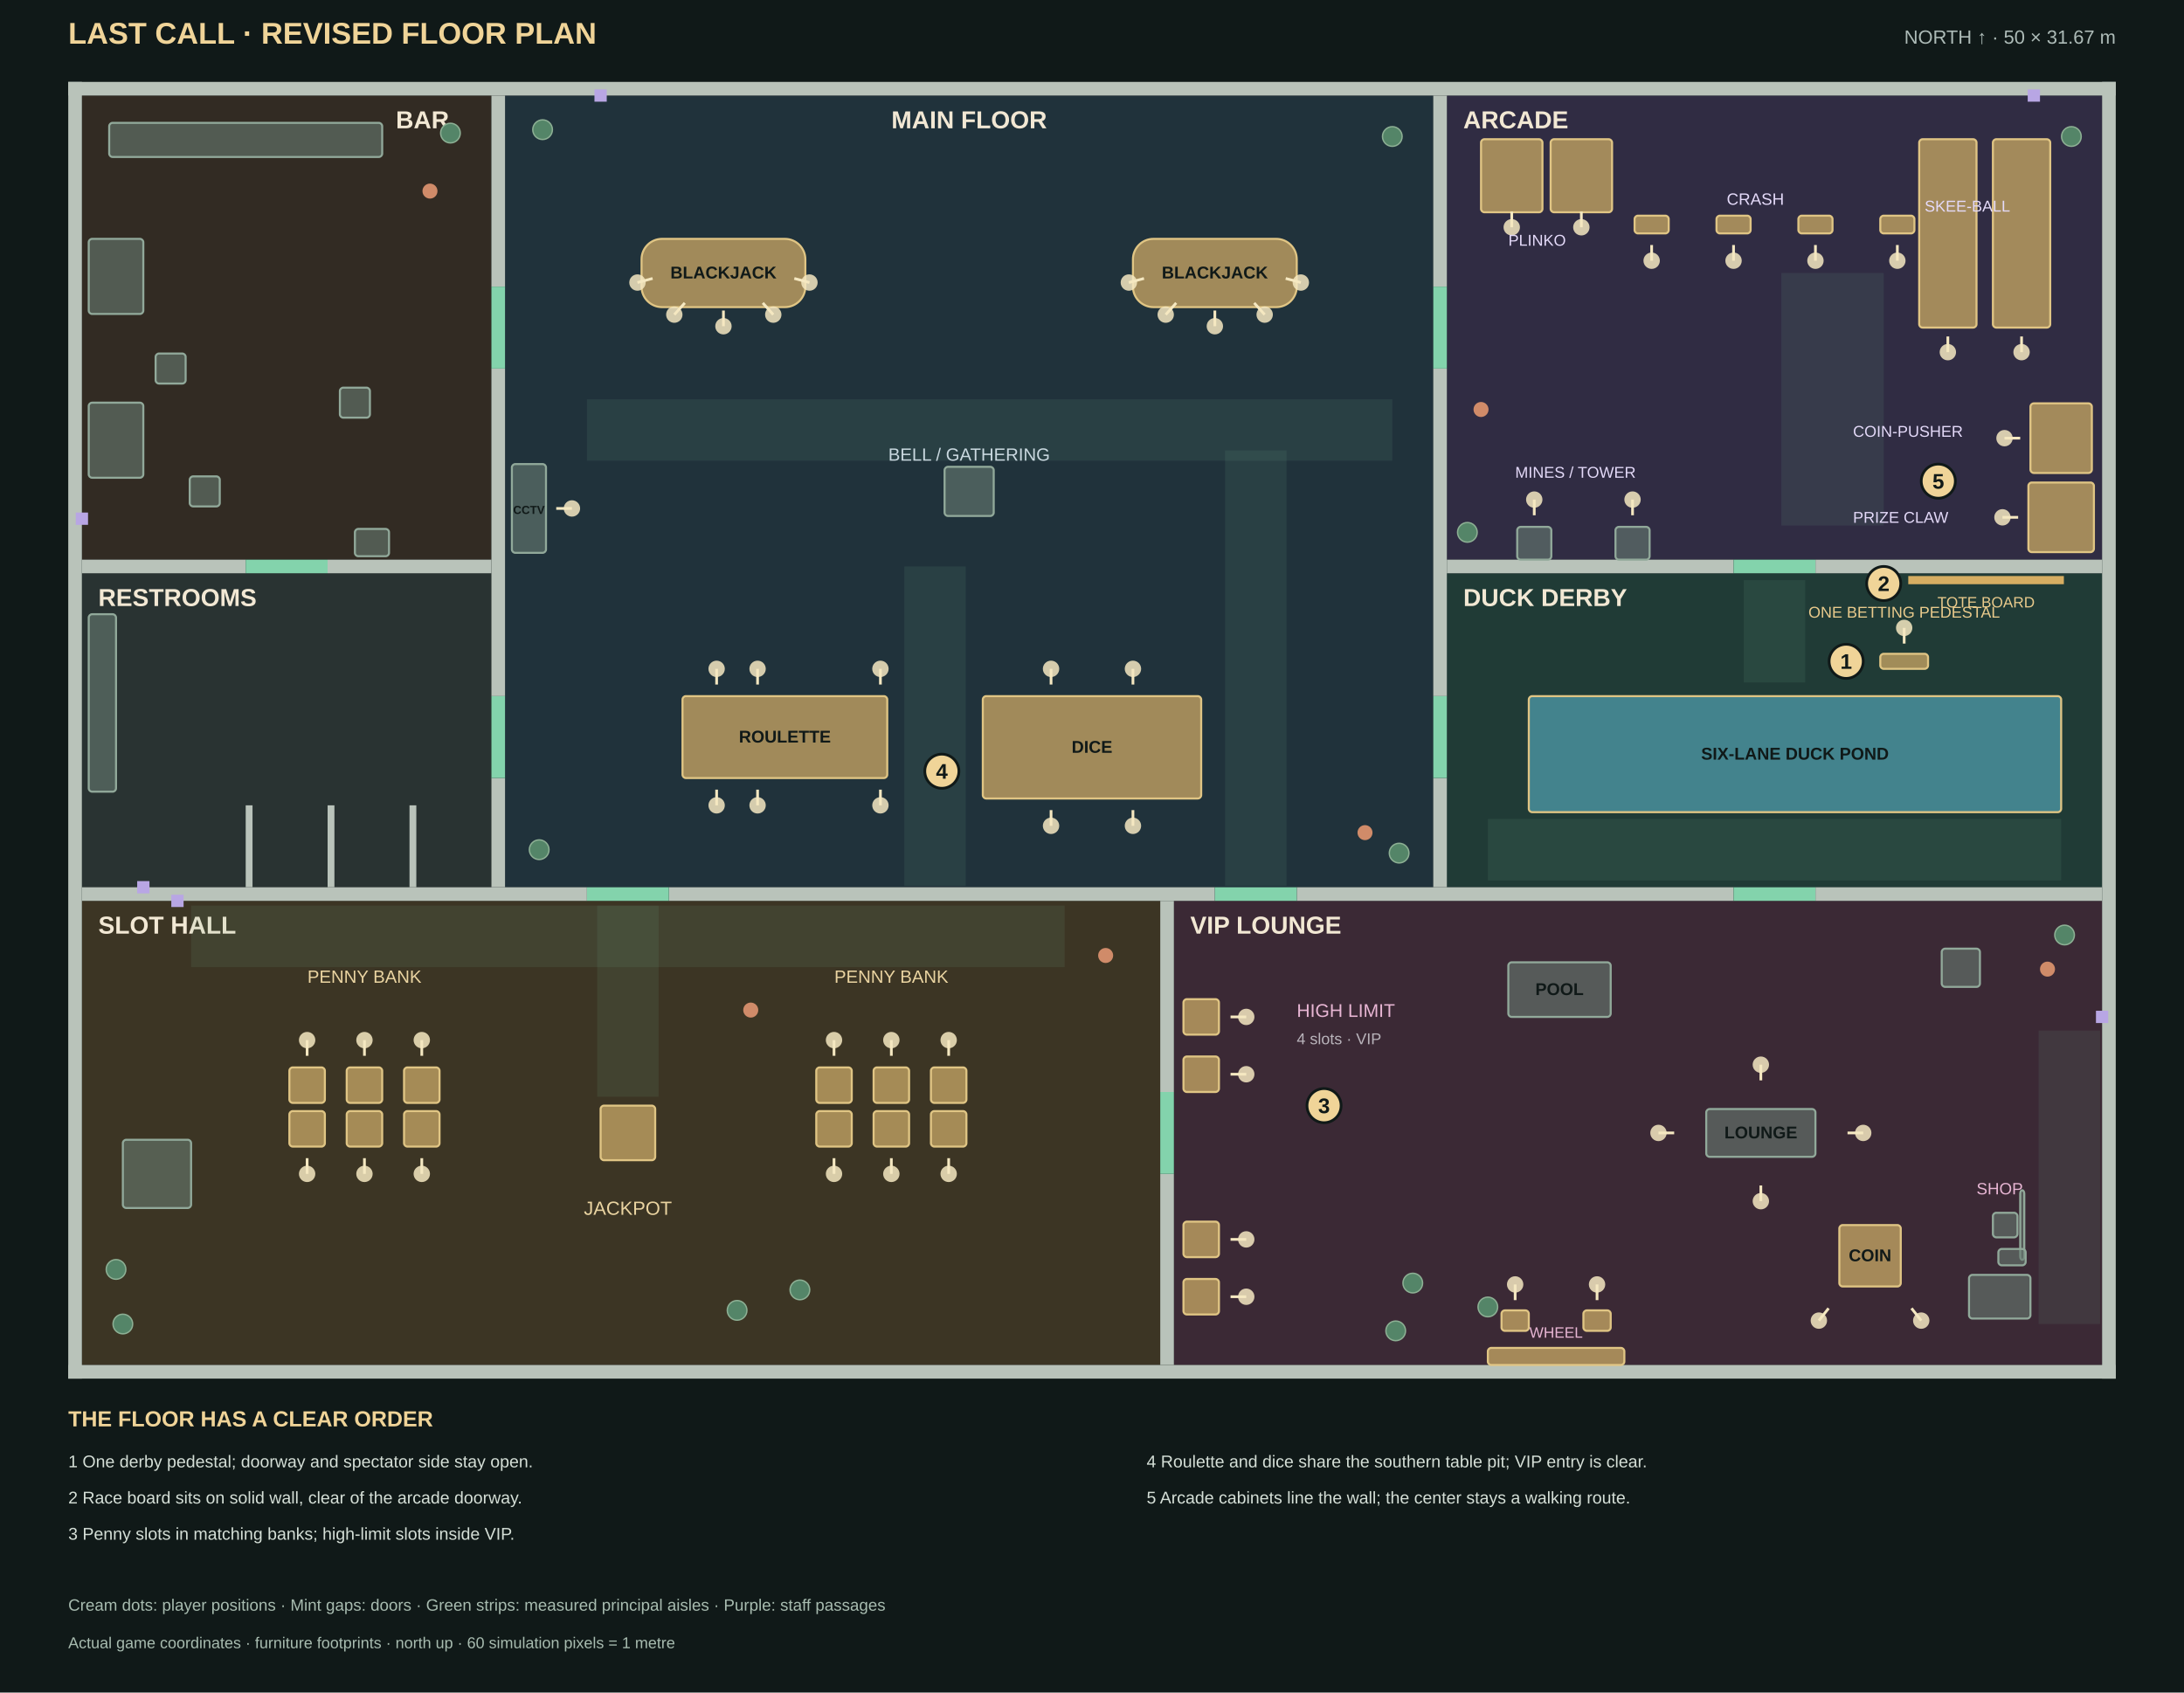
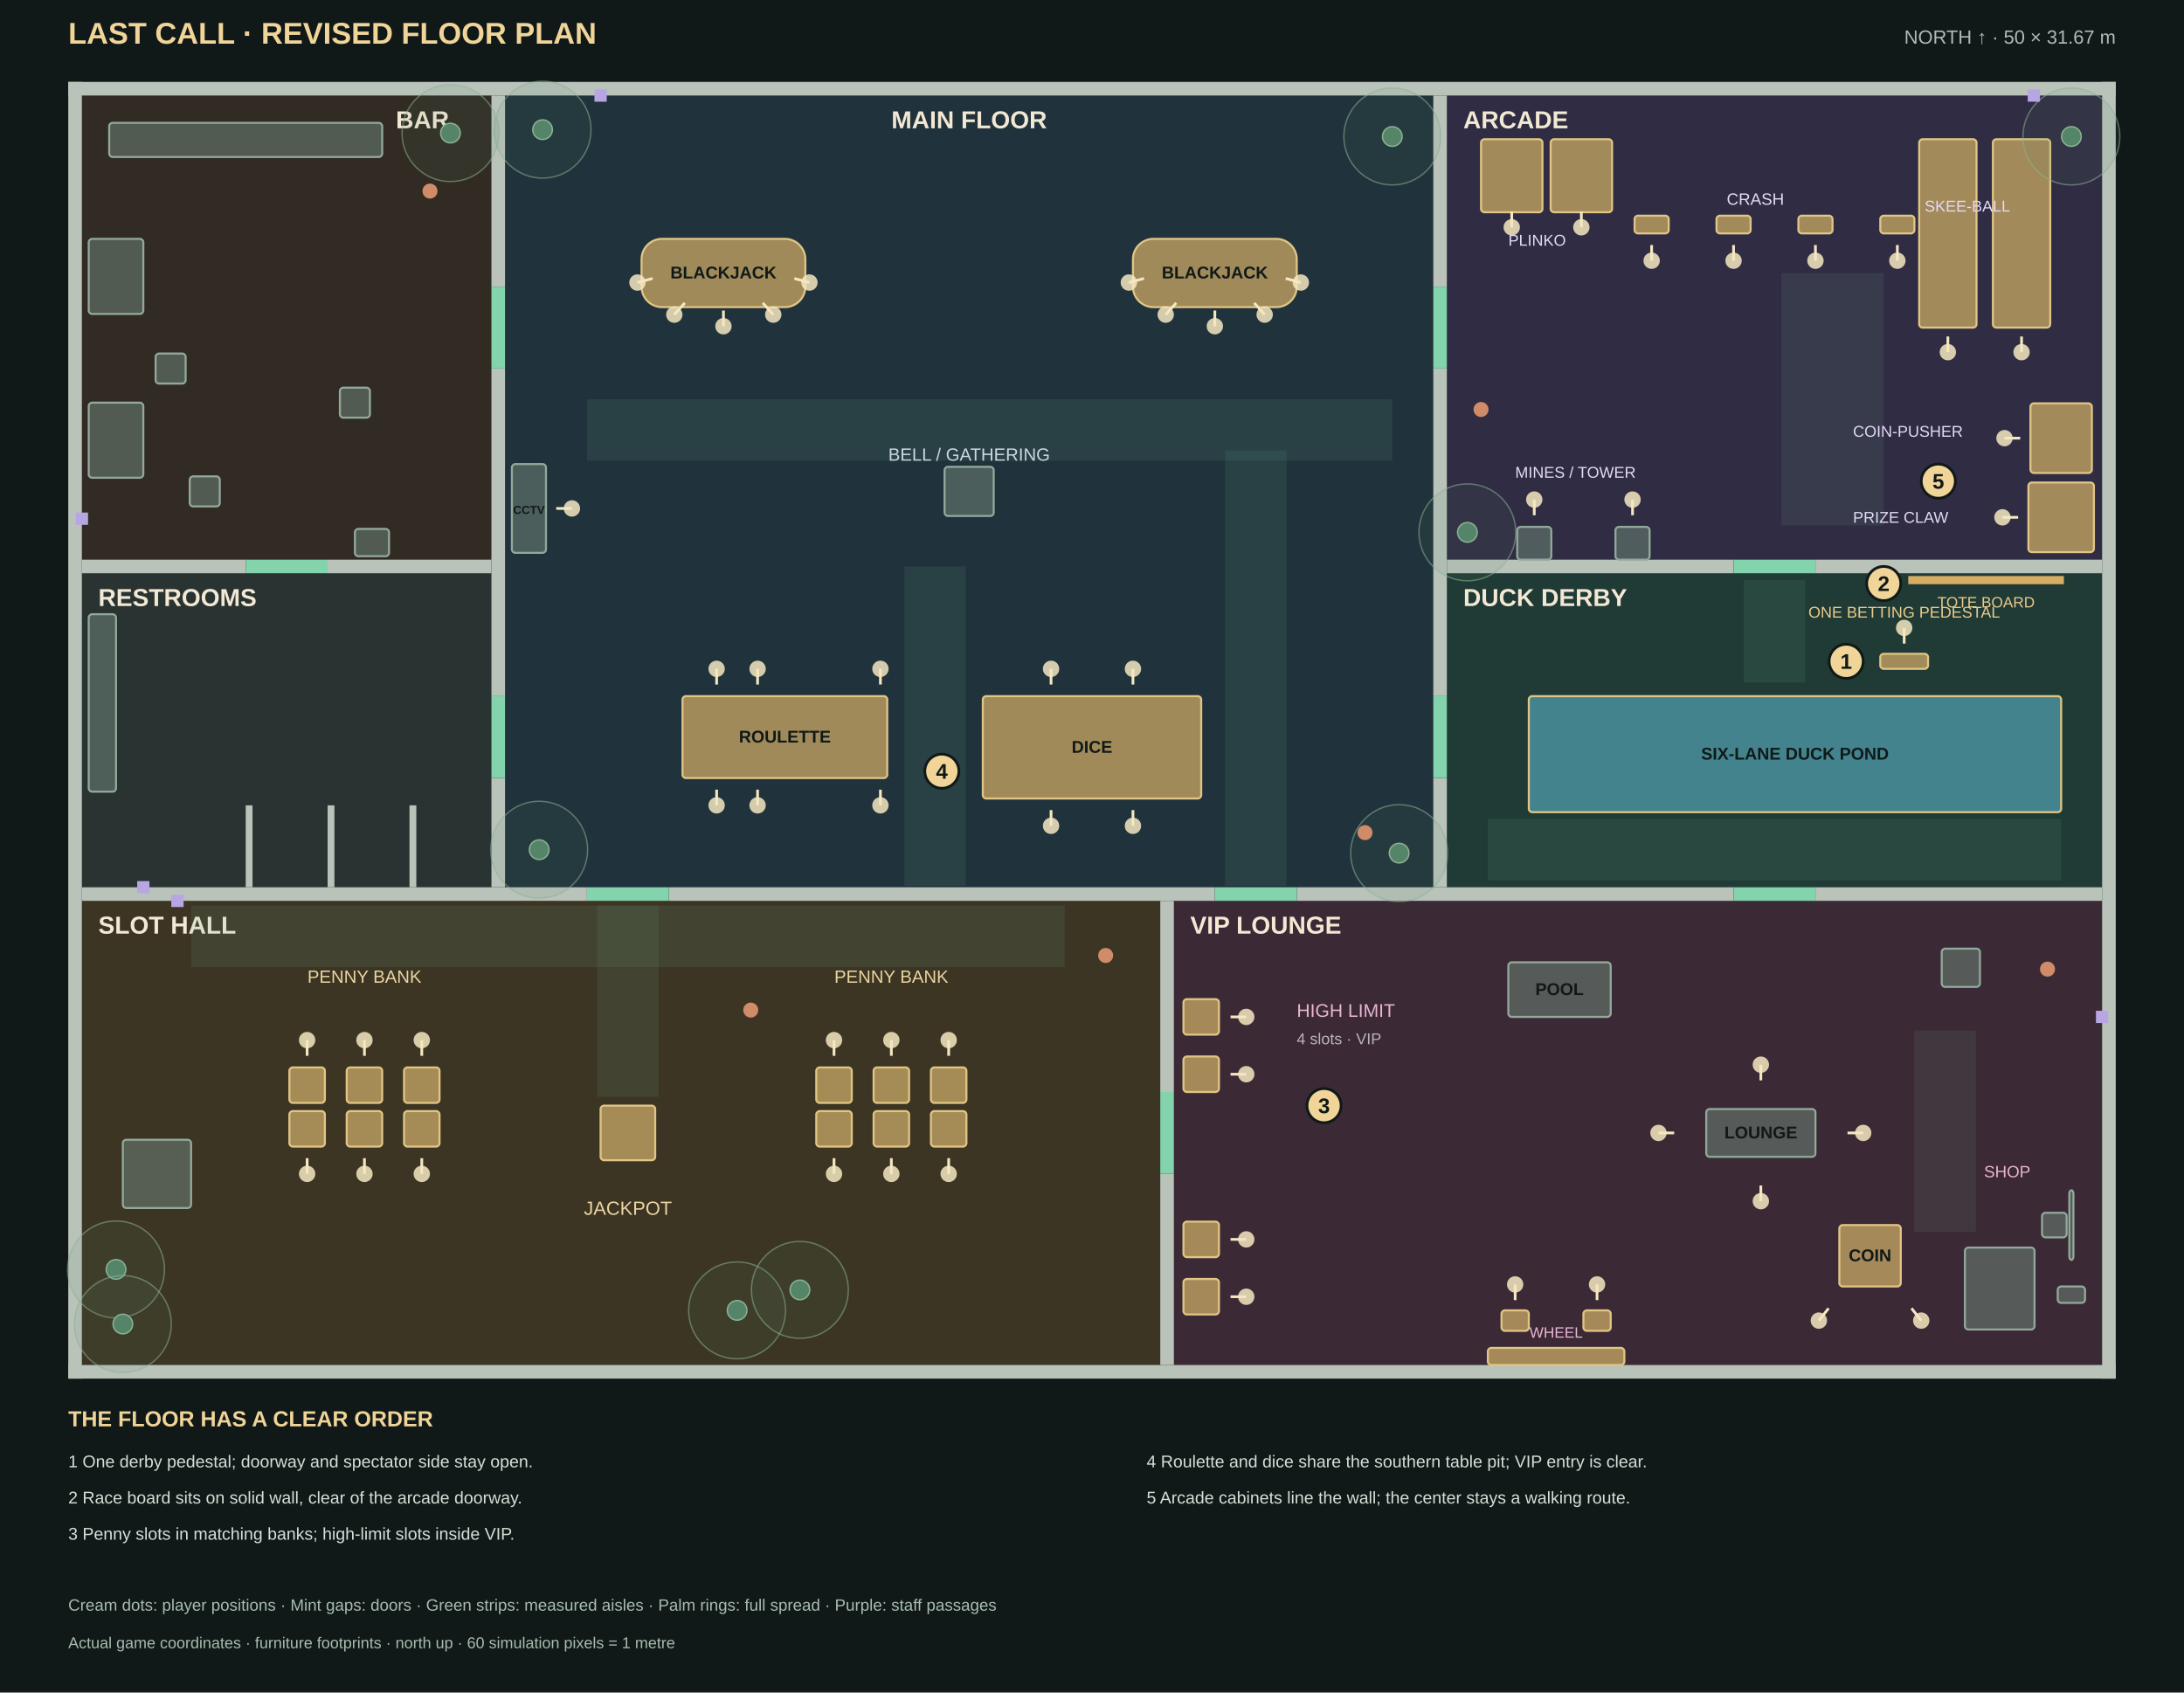
<svg xmlns="http://www.w3.org/2000/svg" viewBox="0 0 3200 2480" width="1800" height="1395" role="img" aria-labelledby="title desc" style="font-family:Arial,sans-serif">
  <rect x="0" y="0" width="3200" height="2480" fill="#101918" />
  <text x="100" y="64" font-size="44" fill="#f0d498" font-weight="700">LAST CALL · REVISED FLOOR PLAN</text>
  <text x="3100" y="64" font-size="28" fill="#adbbb7" text-anchor="end">NORTH ↑  ·  50 × 31.67 m</text>
  <g transform="translate(100 120)">
    <rect x="20" y="20" width="600" height="680" fill="#322b23" />
    <text x="480" y="68" font-size="36" fill="#f2e8d4" font-weight="700">BAR</text>
    <rect x="20" y="720" width="600" height="460" fill="#293332" />
    <text x="44" y="768" font-size="36" fill="#f2e8d4" font-weight="700">RESTROOMS</text>
    <rect x="640" y="20" width="1360" height="1160" fill="#20323b" />
    <text x="1320" y="68" font-size="36" fill="#f2e8d4" font-weight="700" text-anchor="middle">MAIN FLOOR</text>
    <rect x="2020" y="20" width="960" height="680" fill="#302c43" />
    <text x="2044" y="68" font-size="36" fill="#f2e8d4" font-weight="700">ARCADE</text>
    <rect x="2020" y="720" width="960" height="460" fill="#203b36" />
    <text x="2044" y="768" font-size="36" fill="#f2e8d4" font-weight="700">DUCK DERBY</text>
    <rect x="20" y="1200" width="1580" height="680" fill="#3c3524" />
    <text x="44" y="1248" font-size="36" fill="#f2e8d4" font-weight="700">SLOT HALL</text>
    <rect x="1620" y="1200" width="1360" height="680" fill="#3b2935" />
    <text x="1644" y="1248" font-size="36" fill="#f2e8d4" font-weight="700">VIP LOUNGE</text>
    <rect x="760" y="465" width="1180" height="90" fill="#70a68c" opacity=".12" />
    <rect x="1695" y="540" width="90" height="638" fill="#70a68c" opacity=".12" />
    <rect x="1225" y="710" width="90" height="468" fill="#70a68c" opacity=".12" />
    <rect x="180" y="1207" width="1280" height="90" fill="#70a68c" opacity=".12" />
    <rect x="775" y="1207" width="90" height="280" fill="#70a68c" opacity=".12" />
    <rect x="2510" y="280" width="150" height="370" fill="#70a68c" opacity=".12" />
    <rect x="2455" y="730" width="90" height="150" fill="#70a68c" opacity=".12" />
    <rect x="2080" y="1080" width="840" height="90" fill="#70a68c" opacity=".12" />
-     <rect x="2887" y="1390" width="90" height="430" fill="#70a68c" opacity=".12" />
+     <rect x="2705" y="1390" width="90" height="295" fill="#70a68c" opacity=".12" />
    <rect x="0" y="0" width="3000" height="20" fill="#b9c3ba" />
    <rect x="0" y="1880" width="3000" height="20" fill="#b9c3ba" />
    <rect x="0" y="0" width="20" height="1900" fill="#b9c3ba" />
    <rect x="2980" y="0" width="20" height="1900" fill="#b9c3ba" />
    <rect x="620" y="20" width="20" height="280" fill="#b9c3ba" />
    <rect x="620" y="420" width="20" height="480" fill="#b9c3ba" />
    <rect x="620" y="1020" width="20" height="160" fill="#b9c3ba" />
    <rect x="2000" y="20" width="20" height="280" fill="#b9c3ba" />
    <rect x="2000" y="420" width="20" height="480" fill="#b9c3ba" />
    <rect x="2000" y="1020" width="20" height="160" fill="#b9c3ba" />
    <rect x="20" y="700" width="240" height="20" fill="#b9c3ba" />
    <rect x="380" y="700" width="240" height="20" fill="#b9c3ba" />
    <rect x="2020" y="700" width="420" height="20" fill="#b9c3ba" />
    <rect x="2560" y="700" width="420" height="20" fill="#b9c3ba" />
    <rect x="20" y="1180" width="740" height="20" fill="#b9c3ba" />
    <rect x="880" y="1180" width="800" height="20" fill="#b9c3ba" />
    <rect x="1800" y="1180" width="640" height="20" fill="#b9c3ba" />
    <rect x="2560" y="1180" width="420" height="20" fill="#b9c3ba" />
    <rect x="1600" y="1200" width="20" height="280" fill="#b9c3ba" />
    <rect x="1600" y="1600" width="20" height="280" fill="#b9c3ba" />
    <rect x="260" y="1060" width="10" height="120" fill="#b9c3ba" />
    <rect x="380" y="1060" width="10" height="120" fill="#b9c3ba" />
    <rect x="500" y="1060" width="10" height="120" fill="#b9c3ba" />
    <rect x="620" y="300" width="20" height="120" fill="#83d3ac" />
    <rect x="620" y="900" width="20" height="120" fill="#83d3ac" />
    <rect x="2000" y="300" width="20" height="120" fill="#83d3ac" />
    <rect x="2000" y="900" width="20" height="120" fill="#83d3ac" />
    <rect x="260" y="700" width="120" height="20" fill="#83d3ac" />
    <rect x="2440" y="700" width="120" height="20" fill="#83d3ac" />
    <rect x="760" y="1180" width="120" height="20" fill="#83d3ac" />
    <rect x="1680" y="1180" width="120" height="20" fill="#83d3ac" />
    <rect x="2440" y="1180" width="120" height="20" fill="#83d3ac" />
    <rect x="1600" y="1480" width="20" height="120" fill="#83d3ac" />
    <g class="map-object" data-name="Pit bell" data-detail="1.20 × 1.20 m · x 21.40, y 9.40 m" tabindex="0" role="button" aria-label="Pit bell">
      <rect x="1284" y="564" width="72" height="72" fill="#687b71" rx="5" fill-opacity="0.6" stroke="#91a99a" stroke-width="3" />
    </g>
    <g class="map-object" data-name="Bar counter" data-detail="6.67 × 0.83 m · x 1.00, y 1.00 m" tabindex="0" role="button" aria-label="Bar counter">
      <rect x="60" y="60" width="400" height="50" fill="#687b71" rx="5" fill-opacity="0.6" stroke="#91a99a" stroke-width="3" />
    </g>
    <g class="map-object" data-name="Standing table" data-detail="0.73 × 0.73 m · x 2.13, y 6.63 m" tabindex="0" role="button" aria-label="Standing table">
      <rect x="128" y="398" width="44" height="44" fill="#687b71" rx="5" fill-opacity="0.6" stroke="#91a99a" stroke-width="3" />
    </g>
    <g class="map-object" data-name="Standing table" data-detail="0.73 × 0.73 m · x 6.63, y 7.47 m" tabindex="0" role="button" aria-label="Standing table">
      <rect x="398" y="448" width="44" height="44" fill="#687b71" rx="5" fill-opacity="0.6" stroke="#91a99a" stroke-width="3" />
    </g>
    <g class="map-object" data-name="Standing table" data-detail="0.73 × 0.73 m · x 2.97, y 9.63 m" tabindex="0" role="button" aria-label="Standing table">
      <rect x="178" y="578" width="44" height="44" fill="#687b71" rx="5" fill-opacity="0.6" stroke="#91a99a" stroke-width="3" />
    </g>
    <g class="map-object" data-name="Sinks" data-detail="0.67 × 4.33 m · x 0.50, y 13.00 m" tabindex="0" role="button" aria-label="Sinks">
      <rect x="30" y="780" width="40" height="260" fill="#687b71" rx="5" fill-opacity="0.6" stroke="#91a99a" stroke-width="3" />
    </g>
    <g class="map-object" data-name="Blackjack" data-detail="4.00 × 1.67 m · x 14.00, y 3.83 m" tabindex="0" role="button" aria-label="Blackjack">
      <rect x="840" y="230" width="240" height="100" fill="#b79a60" rx="30" fill-opacity="0.85" stroke="#e0c584" stroke-width="3" />
    </g>
    <text x="960" y="288" font-size="25" fill="#101918" text-anchor="middle" font-weight="700">BLACKJACK</text>
    <g class="map-object" data-name="Blackjack" data-detail="4.00 × 1.67 m · x 26.00, y 3.83 m" tabindex="0" role="button" aria-label="Blackjack">
      <rect x="1560" y="230" width="240" height="100" fill="#b79a60" rx="30" fill-opacity="0.85" stroke="#e0c584" stroke-width="3" />
    </g>
    <text x="1680" y="288" font-size="25" fill="#101918" text-anchor="middle" font-weight="700">BLACKJACK</text>
    <g class="map-object" data-name="Roulette" data-detail="5.00 × 2.00 m · x 15.00, y 15.00 m" tabindex="0" role="button" aria-label="Roulette">
      <rect x="900" y="900" width="300" height="120" fill="#b79a60" rx="5" fill-opacity="0.85" stroke="#e0c584" stroke-width="3" />
    </g>
    <text x="1050" y="968" font-size="25" fill="#101918" text-anchor="middle" font-weight="700">ROULETTE</text>
    <g class="map-object" data-name="Crash desk" data-detail="0.83 × 0.43 m · x 38.25, y 3.27 m" tabindex="0" role="button" aria-label="Crash desk">
      <rect x="2295" y="196" width="50" height="26" fill="#b79a60" rx="5" fill-opacity="0.85" stroke="#e0c584" stroke-width="3" />
    </g>
    <g class="map-object" data-name="Crash desk" data-detail="0.83 × 0.43 m · x 40.25, y 3.27 m" tabindex="0" role="button" aria-label="Crash desk">
      <rect x="2415" y="196" width="50" height="26" fill="#b79a60" rx="5" fill-opacity="0.85" stroke="#e0c584" stroke-width="3" />
    </g>
    <g class="map-object" data-name="Crash desk" data-detail="0.83 × 0.43 m · x 42.25, y 3.27 m" tabindex="0" role="button" aria-label="Crash desk">
      <rect x="2535" y="196" width="50" height="26" fill="#b79a60" rx="5" fill-opacity="0.85" stroke="#e0c584" stroke-width="3" />
    </g>
    <g class="map-object" data-name="Crash desk" data-detail="0.83 × 0.43 m · x 44.25, y 3.27 m" tabindex="0" role="button" aria-label="Crash desk">
      <rect x="2655" y="196" width="50" height="26" fill="#b79a60" rx="5" fill-opacity="0.85" stroke="#e0c584" stroke-width="3" />
    </g>
    <g class="map-object" data-name="Plinko" data-detail="1.50 × 1.78 m · x 34.50, y 1.40 m" tabindex="0" role="button" aria-label="Plinko">
      <rect x="2070" y="84" width="90" height="107" fill="#b79a60" rx="5" fill-opacity="0.85" stroke="#e0c584" stroke-width="3" />
    </g>
    <g class="map-object" data-name="Plinko" data-detail="1.50 × 1.78 m · x 36.20, y 1.40 m" tabindex="0" role="button" aria-label="Plinko">
      <rect x="2172" y="84" width="90" height="107" fill="#b79a60" rx="5" fill-opacity="0.85" stroke="#e0c584" stroke-width="3" />
    </g>
    <g class="map-object" data-name="Skee-ball" data-detail="1.40 × 4.60 m · x 45.20, y 1.40 m" tabindex="0" role="button" aria-label="Skee-ball">
      <rect x="2712" y="84" width="84" height="276" fill="#b79a60" rx="5" fill-opacity="0.85" stroke="#e0c584" stroke-width="3" />
    </g>
    <g class="map-object" data-name="Skee-ball" data-detail="1.40 × 4.60 m · x 47.00, y 1.40 m" tabindex="0" role="button" aria-label="Skee-ball">
      <rect x="2820" y="84" width="84" height="276" fill="#b79a60" rx="5" fill-opacity="0.85" stroke="#e0c584" stroke-width="3" />
    </g>
    <g class="map-object" data-name="Mines" data-detail="0.83 × 0.80 m · x 35.38, y 10.87 m" tabindex="0" role="button" aria-label="Mines">
      <rect x="2123" y="652" width="50" height="48" fill="#687b71" rx="5" fill-opacity="0.6" stroke="#91a99a" stroke-width="3" />
    </g>
    <g class="map-object" data-name="Tower" data-detail="0.83 × 0.80 m · x 37.78, y 10.87 m" tabindex="0" role="button" aria-label="Tower">
      <rect x="2267" y="652" width="50" height="48" fill="#687b71" rx="5" fill-opacity="0.6" stroke="#91a99a" stroke-width="3" />
    </g>
    <g class="map-object" data-name="Coin-pusher" data-detail="1.50 × 1.70 m · x 47.92, y 7.85 m" tabindex="0" role="button" aria-label="Coin-pusher">
      <rect x="2875" y="471" width="90" height="102" fill="#b79a60" rx="5" fill-opacity="0.85" stroke="#e0c584" stroke-width="3" />
    </g>
    <g class="map-object" data-name="Prize claw" data-detail="1.60 × 1.70 m · x 47.87, y 9.78 m" tabindex="0" role="button" aria-label="Prize claw">
      <rect x="2872" y="587" width="96" height="102" fill="#b79a60" rx="5" fill-opacity="0.85" stroke="#e0c584" stroke-width="3" />
    </g>
    <g class="map-object" data-name="Duck pond" data-detail="13.00 × 2.83 m · x 35.67, y 15.00 m" tabindex="0" role="button" aria-label="Duck pond">
      <rect x="2140" y="900" width="780" height="170" fill="#498f9c" rx="5" fill-opacity="0.85" stroke="#e0c584" stroke-width="3" />
    </g>
    <text x="2530" y="993" font-size="25" fill="#101918" text-anchor="middle" font-weight="700">SIX-LANE DUCK POND</text>
    <g class="map-object" data-name="Derby betting pedestal" data-detail="1.17 × 0.37 m · x 44.25, y 13.97 m" tabindex="0" role="button" aria-label="Derby betting pedestal">
      <rect x="2655" y="838" width="70" height="22" fill="#b79a60" rx="5" fill-opacity="0.85" stroke="#e0c584" stroke-width="3" />
    </g>
    <g class="map-object" data-name="Slot machine" data-detail="0.87 × 0.87 m · x 5.40, y 24.07 m" tabindex="0" role="button" aria-label="Slot machine">
      <rect x="324" y="1444" width="52" height="52" fill="#b79a60" rx="5" fill-opacity="0.85" stroke="#e0c584" stroke-width="3" />
    </g>
    <g class="map-object" data-name="Slot machine" data-detail="0.87 × 0.87 m · x 5.40, y 25.13 m" tabindex="0" role="button" aria-label="Slot machine">
      <rect x="324" y="1508" width="52" height="52" fill="#b79a60" rx="5" fill-opacity="0.85" stroke="#e0c584" stroke-width="3" />
    </g>
    <g class="map-object" data-name="Slot machine" data-detail="0.87 × 0.87 m · x 6.80, y 24.07 m" tabindex="0" role="button" aria-label="Slot machine">
      <rect x="408" y="1444" width="52" height="52" fill="#b79a60" rx="5" fill-opacity="0.85" stroke="#e0c584" stroke-width="3" />
    </g>
    <g class="map-object" data-name="Slot machine" data-detail="0.87 × 0.87 m · x 6.80, y 25.13 m" tabindex="0" role="button" aria-label="Slot machine">
      <rect x="408" y="1508" width="52" height="52" fill="#b79a60" rx="5" fill-opacity="0.85" stroke="#e0c584" stroke-width="3" />
    </g>
    <g class="map-object" data-name="Slot machine" data-detail="0.87 × 0.87 m · x 8.20, y 24.07 m" tabindex="0" role="button" aria-label="Slot machine">
      <rect x="492" y="1444" width="52" height="52" fill="#b79a60" rx="5" fill-opacity="0.85" stroke="#e0c584" stroke-width="3" />
    </g>
    <g class="map-object" data-name="Slot machine" data-detail="0.87 × 0.87 m · x 8.20, y 25.13 m" tabindex="0" role="button" aria-label="Slot machine">
      <rect x="492" y="1508" width="52" height="52" fill="#b79a60" rx="5" fill-opacity="0.85" stroke="#e0c584" stroke-width="3" />
    </g>
    <g class="map-object" data-name="Slot machine" data-detail="0.87 × 0.87 m · x 18.27, y 24.07 m" tabindex="0" role="button" aria-label="Slot machine">
      <rect x="1096" y="1444" width="52" height="52" fill="#b79a60" rx="5" fill-opacity="0.85" stroke="#e0c584" stroke-width="3" />
    </g>
    <g class="map-object" data-name="Slot machine" data-detail="0.87 × 0.87 m · x 18.27, y 25.13 m" tabindex="0" role="button" aria-label="Slot machine">
      <rect x="1096" y="1508" width="52" height="52" fill="#b79a60" rx="5" fill-opacity="0.85" stroke="#e0c584" stroke-width="3" />
    </g>
    <g class="map-object" data-name="Slot machine" data-detail="0.87 × 0.87 m · x 19.67, y 24.07 m" tabindex="0" role="button" aria-label="Slot machine">
      <rect x="1180" y="1444" width="52" height="52" fill="#b79a60" rx="5" fill-opacity="0.85" stroke="#e0c584" stroke-width="3" />
    </g>
    <g class="map-object" data-name="Slot machine" data-detail="0.87 × 0.87 m · x 19.67, y 25.13 m" tabindex="0" role="button" aria-label="Slot machine">
      <rect x="1180" y="1508" width="52" height="52" fill="#b79a60" rx="5" fill-opacity="0.85" stroke="#e0c584" stroke-width="3" />
    </g>
    <g class="map-object" data-name="Slot machine" data-detail="0.87 × 0.87 m · x 21.07, y 24.07 m" tabindex="0" role="button" aria-label="Slot machine">
      <rect x="1264" y="1444" width="52" height="52" fill="#b79a60" rx="5" fill-opacity="0.85" stroke="#e0c584" stroke-width="3" />
    </g>
    <g class="map-object" data-name="Slot machine" data-detail="0.87 × 0.87 m · x 21.07, y 25.13 m" tabindex="0" role="button" aria-label="Slot machine">
      <rect x="1264" y="1508" width="52" height="52" fill="#b79a60" rx="5" fill-opacity="0.85" stroke="#e0c584" stroke-width="3" />
    </g>
    <g class="map-object" data-name="Slot machine" data-detail="0.87 × 0.87 m · x 27.23, y 22.40 m" tabindex="0" role="button" aria-label="Slot machine">
      <rect x="1634" y="1344" width="52" height="52" fill="#b79a60" rx="5" fill-opacity="0.85" stroke="#e0c584" stroke-width="3" />
    </g>
    <g class="map-object" data-name="Slot machine" data-detail="0.87 × 0.87 m · x 27.23, y 23.80 m" tabindex="0" role="button" aria-label="Slot machine">
      <rect x="1634" y="1428" width="52" height="52" fill="#b79a60" rx="5" fill-opacity="0.85" stroke="#e0c584" stroke-width="3" />
    </g>
    <g class="map-object" data-name="Slot machine" data-detail="0.87 × 0.87 m · x 27.23, y 27.83 m" tabindex="0" role="button" aria-label="Slot machine">
      <rect x="1634" y="1670" width="52" height="52" fill="#b79a60" rx="5" fill-opacity="0.85" stroke="#e0c584" stroke-width="3" />
    </g>
    <g class="map-object" data-name="Slot machine" data-detail="0.87 × 0.87 m · x 27.23, y 29.23 m" tabindex="0" role="button" aria-label="Slot machine">
      <rect x="1634" y="1754" width="52" height="52" fill="#b79a60" rx="5" fill-opacity="0.85" stroke="#e0c584" stroke-width="3" />
    </g>
    <g class="map-object" data-name="Jackpot" data-detail="1.33 × 1.33 m · x 13.00, y 25.00 m" tabindex="0" role="button" aria-label="Jackpot">
      <rect x="780" y="1500" width="80" height="80" fill="#b79a60" rx="5" fill-opacity="0.85" stroke="#e0c584" stroke-width="3" />
    </g>
    <g class="map-object" data-name="Dice" data-detail="5.33 × 2.50 m · x 22.33, y 15.00 m" tabindex="0" role="button" aria-label="Dice">
      <rect x="1340" y="900" width="320" height="150" fill="#b79a60" rx="5" fill-opacity="0.85" stroke="#e0c584" stroke-width="3" />
    </g>
    <text x="1500" y="983" font-size="25" fill="#101918" text-anchor="middle" font-weight="700">DICE</text>
    <g class="map-object" data-name="Wheel desk" data-detail="0.67 × 0.50 m · x 35.00, y 30.00 m" tabindex="0" role="button" aria-label="Wheel desk">
      <rect x="2100" y="1800" width="40" height="30" fill="#b79a60" rx="5" fill-opacity="0.85" stroke="#e0c584" stroke-width="3" />
    </g>
    <g class="map-object" data-name="Wheel desk" data-detail="0.67 × 0.50 m · x 37.00, y 30.00 m" tabindex="0" role="button" aria-label="Wheel desk">
      <rect x="2220" y="1800" width="40" height="30" fill="#b79a60" rx="5" fill-opacity="0.85" stroke="#e0c584" stroke-width="3" />
    </g>
    <g class="map-object" data-name="Prize wheel" data-detail="3.33 × 0.42 m · x 34.67, y 30.92 m" tabindex="0" role="button" aria-label="Prize wheel">
      <rect x="2080" y="1855" width="200" height="25" fill="#b79a60" rx="5" fill-opacity="0.85" stroke="#e0c584" stroke-width="3" />
    </g>
    <g class="map-object" data-name="Coin flip" data-detail="1.50 × 1.50 m · x 43.25, y 27.92 m" tabindex="0" role="button" aria-label="Coin flip">
      <rect x="2595" y="1675" width="90" height="90" fill="#b79a60" rx="5" fill-opacity="0.85" stroke="#e0c584" stroke-width="3" />
    </g>
    <text x="2640" y="1728" font-size="25" fill="#101918" text-anchor="middle" font-weight="700">COIN</text>
    <g class="map-object" data-name="Social table" data-detail="2.67 × 1.17 m · x 40.00, y 25.08 m" tabindex="0" role="button" aria-label="Social table">
      <rect x="2400" y="1505" width="160" height="70" fill="#687b71" rx="5" fill-opacity="0.6" stroke="#91a99a" stroke-width="3" />
    </g>
    <text x="2480" y="1548" font-size="25" fill="#101918" text-anchor="middle" font-weight="700">LOUNGE</text>
    <g class="map-object" data-name="Security" data-detail="0.83 × 2.17 m · x 10.83, y 9.33 m" tabindex="0" role="button" aria-label="Security">
      <rect x="650" y="560" width="50" height="130" fill="#687b71" rx="5" fill-opacity="0.6" stroke="#91a99a" stroke-width="3" />
    </g>
    <text x="675" y="633" font-size="17" fill="#101918" text-anchor="middle" font-weight="700">CCTV</text>
    <g class="map-object" data-name="Booth" data-detail="1.33 × 1.83 m · x 0.50, y 3.83 m" tabindex="0" role="button" aria-label="Booth">
      <rect x="30" y="230" width="80" height="110" fill="#687b71" rx="5" fill-opacity="0.6" stroke="#91a99a" stroke-width="3" />
    </g>
    <g class="map-object" data-name="Booth" data-detail="1.33 × 1.83 m · x 0.50, y 7.83 m" tabindex="0" role="button" aria-label="Booth">
      <rect x="30" y="470" width="80" height="110" fill="#687b71" rx="5" fill-opacity="0.6" stroke="#91a99a" stroke-width="3" />
    </g>
    <g class="map-object" data-name="Jukebox" data-detail="0.83 × 0.67 m · x 7.00, y 10.92 m" tabindex="0" role="button" aria-label="Jukebox">
      <rect x="420" y="655" width="50" height="40" fill="#687b71" rx="5" fill-opacity="0.6" stroke="#91a99a" stroke-width="3" />
    </g>
-     <g class="map-object" data-name="Shady shop" data-detail="0.60 × 0.60 m · x 47.00, y 27.62 m" tabindex="0" role="button" aria-label="Shady shop">
-       <rect x="2820" y="1657" width="36" height="36" fill="#687b71" rx="5" fill-opacity="0.6" stroke="#91a99a" stroke-width="3" />
-     </g>
-     <g class="map-object" data-name="Shop alcove" data-detail="0.10 × 1.70 m · x 47.67, y 27.07 m" tabindex="0" role="button" aria-label="Shop alcove">
-       <rect x="2860" y="1624" width="6" height="102" fill="#687b71" rx="5" fill-opacity="0.6" stroke="#91a99a" stroke-width="3" />
-     </g>
-     <g class="map-object" data-name="Shop stock" data-detail="0.67 × 0.40 m · x 47.13, y 28.50 m" tabindex="0" role="button" aria-label="Shop stock">
-       <rect x="2828" y="1710" width="40" height="24" fill="#687b71" rx="5" fill-opacity="0.6" stroke="#91a99a" stroke-width="3" />
+     <g class="map-object" data-name="Shady shop" data-detail="0.60 × 0.60 m · x 48.20, y 27.62 m" tabindex="0" role="button" aria-label="Shady shop">
+       <rect x="2892" y="1657" width="36" height="36" fill="#687b71" rx="5" fill-opacity="0.6" stroke="#91a99a" stroke-width="3" />
+     </g>
+     <g class="map-object" data-name="Shop alcove" data-detail="0.10 × 1.70 m · x 48.87, y 27.07 m" tabindex="0" role="button" aria-label="Shop alcove">
+       <rect x="2932" y="1624" width="6" height="102" fill="#687b71" rx="5" fill-opacity="0.6" stroke="#91a99a" stroke-width="3" />
+     </g>
+     <g class="map-object" data-name="Shop stock" data-detail="0.67 × 0.40 m · x 48.58, y 29.42 m" tabindex="0" role="button" aria-label="Shop stock">
+       <rect x="2915" y="1765" width="40" height="24" fill="#687b71" rx="5" fill-opacity="0.6" stroke="#91a99a" stroke-width="3" />
    </g>
    <g class="map-object" data-name="Lounge ottoman" data-detail="1.67 × 1.67 m · x 1.33, y 25.83 m" tabindex="0" role="button" aria-label="Lounge ottoman">
      <rect x="80" y="1550" width="100" height="100" fill="#687b71" rx="5" fill-opacity="0.6" stroke="#91a99a" stroke-width="3" />
    </g>
    <g class="map-object" data-name="Pool table" data-detail="2.50 × 1.33 m · x 35.17, y 21.50 m" tabindex="0" role="button" aria-label="Pool table">
      <rect x="2110" y="1290" width="150" height="80" fill="#687b71" rx="5" fill-opacity="0.6" stroke="#91a99a" stroke-width="3" />
    </g>
    <text x="2185" y="1338" font-size="25" fill="#101918" text-anchor="middle" font-weight="700">POOL</text>
    <g class="map-object" data-name="Champagne" data-detail="0.93 × 0.93 m · x 45.75, y 21.17 m" tabindex="0" role="button" aria-label="Champagne">
      <rect x="2745" y="1270" width="56" height="56" fill="#687b71" rx="5" fill-opacity="0.6" stroke="#91a99a" stroke-width="3" />
    </g>
-     <g class="map-object" data-name="Piano" data-detail="1.50 × 1.07 m · x 46.42, y 29.13 m" tabindex="0" role="button" aria-label="Piano">
-       <rect x="2785" y="1748" width="90" height="64" fill="#687b71" rx="5" fill-opacity="0.6" stroke="#91a99a" stroke-width="3" />
-     </g>
+     <g class="map-object" data-name="Piano" data-detail="1.70 × 2.00 m · x 46.32, y 28.47 m" tabindex="0" role="button" aria-label="Piano">
+       <rect x="2779" y="1708" width="102" height="120" fill="#687b71" rx="5" fill-opacity="0.6" stroke="#91a99a" stroke-width="3" />
+     </g>
+     <circle cx="980" cy="1800" r="71" fill="#548568" fill-opacity=".10" stroke="#8db094" stroke-opacity=".55" stroke-width="2" />
    <circle cx="980" cy="1800" r="14.4" fill="#548568" stroke="#8db094" stroke-width="2" />
+     <circle cx="695" cy="70" r="71" fill="#548568" fill-opacity=".10" stroke="#8db094" stroke-opacity=".55" stroke-width="2" />
    <circle cx="695" cy="70" r="14.4" fill="#548568" stroke="#8db094" stroke-width="2" />
+     <circle cx="1940" cy="80" r="71" fill="#548568" fill-opacity=".10" stroke="#8db094" stroke-opacity=".55" stroke-width="2" />
    <circle cx="1940" cy="80" r="14.4" fill="#548568" stroke="#8db094" stroke-width="2" />
+     <circle cx="690" cy="1125" r="71" fill="#548568" fill-opacity=".10" stroke="#8db094" stroke-opacity=".55" stroke-width="2" />
    <circle cx="690" cy="1125" r="14.4" fill="#548568" stroke="#8db094" stroke-width="2" />
+     <circle cx="1950" cy="1130" r="71" fill="#548568" fill-opacity=".10" stroke="#8db094" stroke-opacity=".55" stroke-width="2" />
    <circle cx="1950" cy="1130" r="14.4" fill="#548568" stroke="#8db094" stroke-width="2" />
+     <circle cx="560" cy="75" r="71" fill="#548568" fill-opacity=".10" stroke="#8db094" stroke-opacity=".55" stroke-width="2" />
    <circle cx="560" cy="75" r="14.4" fill="#548568" stroke="#8db094" stroke-width="2" />
+     <circle cx="2935" cy="80" r="71" fill="#548568" fill-opacity=".10" stroke="#8db094" stroke-opacity=".55" stroke-width="2" />
    <circle cx="2935" cy="80" r="14.4" fill="#548568" stroke="#8db094" stroke-width="2" />
+     <circle cx="2050" cy="660" r="71" fill="#548568" fill-opacity=".10" stroke="#8db094" stroke-opacity=".55" stroke-width="2" />
    <circle cx="2050" cy="660" r="14.4" fill="#548568" stroke="#8db094" stroke-width="2" />
-     <circle cx="2080" cy="1795" r="14.4" fill="#548568" stroke="#8db094" stroke-width="2" />
-     <circle cx="2925" cy="1250" r="14.4" fill="#548568" stroke="#8db094" stroke-width="2" />
+     <circle cx="70" cy="1740" r="71" fill="#548568" fill-opacity=".10" stroke="#8db094" stroke-opacity=".55" stroke-width="2" />
    <circle cx="70" cy="1740" r="14.4" fill="#548568" stroke="#8db094" stroke-width="2" />
+     <circle cx="80" cy="1820" r="71" fill="#548568" fill-opacity=".10" stroke="#8db094" stroke-opacity=".55" stroke-width="2" />
    <circle cx="80" cy="1820" r="14.4" fill="#548568" stroke="#8db094" stroke-width="2" />
-     <circle cx="1945" cy="1830" r="14.4" fill="#548568" stroke="#8db094" stroke-width="2" />
+     <circle cx="1072" cy="1770" r="71" fill="#548568" fill-opacity=".10" stroke="#8db094" stroke-opacity=".55" stroke-width="2" />
    <circle cx="1072" cy="1770" r="14.4" fill="#548568" stroke="#8db094" stroke-width="2" />
-     <circle cx="1970" cy="1760" r="14.4" fill="#548568" stroke="#8db094" stroke-width="2" />
    <circle cx="1086" cy="294" r="12" fill="#f5e8c1" opacity=".85" />
    <path d="M1086,294 l-22.201,-6.011" stroke="#f5e8c1" stroke-width="4" />
    <circle cx="1033" cy="341" r="12" fill="#f5e8c1" opacity=".85" />
    <path d="M1033,341 l-15.355,-17.124" stroke="#f5e8c1" stroke-width="4" />
    <circle cx="960" cy="358" r="12" fill="#f5e8c1" opacity=".85" />
    <path d="M960,358 l1.4083438190194562e-15,-23" stroke="#f5e8c1" stroke-width="4" />
    <circle cx="888" cy="341" r="12" fill="#f5e8c1" opacity=".85" />
    <path d="M888,341 l15.355,-17.124" stroke="#f5e8c1" stroke-width="4" />
    <circle cx="834" cy="294" r="12" fill="#f5e8c1" opacity=".85" />
    <path d="M834,294 l22.201,-6.011" stroke="#f5e8c1" stroke-width="4" />
    <circle cx="1806" cy="294" r="12" fill="#f5e8c1" opacity=".85" />
    <path d="M1806,294 l-22.201,-6.011" stroke="#f5e8c1" stroke-width="4" />
    <circle cx="1753" cy="341" r="12" fill="#f5e8c1" opacity=".85" />
    <path d="M1753,341 l-15.355,-17.124" stroke="#f5e8c1" stroke-width="4" />
    <circle cx="1680" cy="358" r="12" fill="#f5e8c1" opacity=".85" />
    <path d="M1680,358 l1.4083438190194562e-15,-23" stroke="#f5e8c1" stroke-width="4" />
    <circle cx="1608" cy="341" r="12" fill="#f5e8c1" opacity=".85" />
    <path d="M1608,341 l15.355,-17.124" stroke="#f5e8c1" stroke-width="4" />
    <circle cx="1554" cy="294" r="12" fill="#f5e8c1" opacity=".85" />
    <path d="M1554,294 l22.201,-6.011" stroke="#f5e8c1" stroke-width="4" />
    <circle cx="950" cy="860" r="12" fill="#f5e8c1" opacity=".85" />
    <path d="M950,860 l1.4083438190194562e-15,23" stroke="#f5e8c1" stroke-width="4" />
    <circle cx="950" cy="1060" r="12" fill="#f5e8c1" opacity=".85" />
    <path d="M950,1060 l1.4083438190194562e-15,-23" stroke="#f5e8c1" stroke-width="4" />
    <circle cx="1010" cy="860" r="12" fill="#f5e8c1" opacity=".85" />
    <path d="M1010,860 l1.4083438190194562e-15,23" stroke="#f5e8c1" stroke-width="4" />
    <circle cx="1010" cy="1060" r="12" fill="#f5e8c1" opacity=".85" />
    <path d="M1010,1060 l1.4083438190194562e-15,-23" stroke="#f5e8c1" stroke-width="4" />
    <circle cx="1190" cy="860" r="12" fill="#f5e8c1" opacity=".85" />
    <path d="M1190,860 l1.4083438190194562e-15,23" stroke="#f5e8c1" stroke-width="4" />
    <circle cx="1190" cy="1060" r="12" fill="#f5e8c1" opacity=".85" />
    <path d="M1190,1060 l1.4083438190194562e-15,-23" stroke="#f5e8c1" stroke-width="4" />
    <circle cx="350" cy="1404" r="12" fill="#f5e8c1" opacity=".85" />
    <path d="M350,1404 l1.4083438190194562e-15,23" stroke="#f5e8c1" stroke-width="4" />
    <circle cx="350" cy="1600" r="12" fill="#f5e8c1" opacity=".85" />
    <path d="M350,1600 l-4.225031457058368e-15,-23" stroke="#f5e8c1" stroke-width="4" />
    <circle cx="434" cy="1404" r="12" fill="#f5e8c1" opacity=".85" />
    <path d="M434,1404 l1.4083438190194562e-15,23" stroke="#f5e8c1" stroke-width="4" />
    <circle cx="434" cy="1600" r="12" fill="#f5e8c1" opacity=".85" />
    <path d="M434,1600 l-4.225031457058368e-15,-23" stroke="#f5e8c1" stroke-width="4" />
    <circle cx="518" cy="1404" r="12" fill="#f5e8c1" opacity=".85" />
    <path d="M518,1404 l1.4083438190194562e-15,23" stroke="#f5e8c1" stroke-width="4" />
    <circle cx="518" cy="1600" r="12" fill="#f5e8c1" opacity=".85" />
    <path d="M518,1600 l-4.225031457058368e-15,-23" stroke="#f5e8c1" stroke-width="4" />
    <circle cx="1122" cy="1404" r="12" fill="#f5e8c1" opacity=".85" />
    <path d="M1122,1404 l1.4083438190194562e-15,23" stroke="#f5e8c1" stroke-width="4" />
    <circle cx="1122" cy="1600" r="12" fill="#f5e8c1" opacity=".85" />
    <path d="M1122,1600 l-4.225031457058368e-15,-23" stroke="#f5e8c1" stroke-width="4" />
    <circle cx="1206" cy="1404" r="12" fill="#f5e8c1" opacity=".85" />
    <path d="M1206,1404 l1.4083438190194562e-15,23" stroke="#f5e8c1" stroke-width="4" />
    <circle cx="1206" cy="1600" r="12" fill="#f5e8c1" opacity=".85" />
    <path d="M1206,1600 l-4.225031457058368e-15,-23" stroke="#f5e8c1" stroke-width="4" />
    <circle cx="1290" cy="1404" r="12" fill="#f5e8c1" opacity=".85" />
    <path d="M1290,1404 l1.4083438190194562e-15,23" stroke="#f5e8c1" stroke-width="4" />
    <circle cx="1290" cy="1600" r="12" fill="#f5e8c1" opacity=".85" />
    <path d="M1290,1600 l-4.225031457058368e-15,-23" stroke="#f5e8c1" stroke-width="4" />
    <circle cx="1726" cy="1370" r="12" fill="#f5e8c1" opacity=".85" />
    <path d="M1726,1370 l-23,2.8166876380389124e-15" stroke="#f5e8c1" stroke-width="4" />
    <circle cx="1726" cy="1454" r="12" fill="#f5e8c1" opacity=".85" />
    <path d="M1726,1454 l-23,2.8166876380389124e-15" stroke="#f5e8c1" stroke-width="4" />
    <circle cx="1726" cy="1696" r="12" fill="#f5e8c1" opacity=".85" />
    <path d="M1726,1696 l-23,2.8166876380389124e-15" stroke="#f5e8c1" stroke-width="4" />
    <circle cx="1726" cy="1780" r="12" fill="#f5e8c1" opacity=".85" />
    <path d="M1726,1780 l-23,2.8166876380389124e-15" stroke="#f5e8c1" stroke-width="4" />
    <circle cx="2690" cy="800" r="12" fill="#f5e8c1" opacity=".85" />
    <path d="M2690,800 l1.4083438190194562e-15,23" stroke="#f5e8c1" stroke-width="4" />
    <circle cx="2320" cy="262" r="12" fill="#f5e8c1" opacity=".85" />
    <path d="M2320,262 l1.4083438190194562e-15,-23" stroke="#f5e8c1" stroke-width="4" />
    <circle cx="2440" cy="262" r="12" fill="#f5e8c1" opacity=".85" />
    <path d="M2440,262 l1.4083438190194562e-15,-23" stroke="#f5e8c1" stroke-width="4" />
    <circle cx="2560" cy="262" r="12" fill="#f5e8c1" opacity=".85" />
    <path d="M2560,262 l1.4083438190194562e-15,-23" stroke="#f5e8c1" stroke-width="4" />
    <circle cx="2680" cy="262" r="12" fill="#f5e8c1" opacity=".85" />
    <path d="M2680,262 l1.4083438190194562e-15,-23" stroke="#f5e8c1" stroke-width="4" />
    <circle cx="2115" cy="213" r="12" fill="#f5e8c1" opacity=".85" />
    <path d="M2115,213 l1.4083438190194562e-15,-23" stroke="#f5e8c1" stroke-width="4" />
    <circle cx="2217" cy="213" r="12" fill="#f5e8c1" opacity=".85" />
    <path d="M2217,213 l1.4083438190194562e-15,-23" stroke="#f5e8c1" stroke-width="4" />
    <circle cx="2148" cy="612" r="12" fill="#f5e8c1" opacity=".85" />
    <path d="M2148,612 l1.4083438190194562e-15,23" stroke="#f5e8c1" stroke-width="4" />
    <circle cx="2292" cy="612" r="12" fill="#f5e8c1" opacity=".85" />
    <path d="M2292,612 l1.4083438190194562e-15,23" stroke="#f5e8c1" stroke-width="4" />
    <circle cx="2120" cy="1762" r="12" fill="#f5e8c1" opacity=".85" />
    <path d="M2120,1762 l1.4083438190194562e-15,23" stroke="#f5e8c1" stroke-width="4" />
    <circle cx="2240" cy="1762" r="12" fill="#f5e8c1" opacity=".85" />
    <path d="M2240,1762 l1.4083438190194562e-15,23" stroke="#f5e8c1" stroke-width="4" />
    <circle cx="1440" cy="860" r="12" fill="#f5e8c1" opacity=".85" />
    <path d="M1440,860 l1.4083438190194562e-15,23" stroke="#f5e8c1" stroke-width="4" />
    <circle cx="1440" cy="1090" r="12" fill="#f5e8c1" opacity=".85" />
    <path d="M1440,1090 l1.4083438190194562e-15,-23" stroke="#f5e8c1" stroke-width="4" />
    <circle cx="1560" cy="860" r="12" fill="#f5e8c1" opacity=".85" />
    <path d="M1560,860 l1.4083438190194562e-15,23" stroke="#f5e8c1" stroke-width="4" />
    <circle cx="1560" cy="1090" r="12" fill="#f5e8c1" opacity=".85" />
    <path d="M1560,1090 l1.4083438190194562e-15,-23" stroke="#f5e8c1" stroke-width="4" />
    <circle cx="2565" cy="1815" r="12" fill="#f5e8c1" opacity=".85" />
    <path d="M2565,1815 l14.252,-18.052" stroke="#f5e8c1" stroke-width="4" />
    <circle cx="2715" cy="1815" r="12" fill="#f5e8c1" opacity=".85" />
    <path d="M2715,1815 l-14.252,-18.052" stroke="#f5e8c1" stroke-width="4" />
    <circle cx="738" cy="625" r="12" fill="#f5e8c1" opacity=".85" />
    <path d="M738,625 l-23,2.8166876380389124e-15" stroke="#f5e8c1" stroke-width="4" />
    <circle cx="2330" cy="1540" r="12" fill="#f5e8c1" opacity=".85" />
    <path d="M2330,1540 l23,0" stroke="#f5e8c1" stroke-width="4" />
    <circle cx="2630" cy="1540" r="12" fill="#f5e8c1" opacity=".85" />
    <path d="M2630,1540 l-23,2.8166876380389124e-15" stroke="#f5e8c1" stroke-width="4" />
    <circle cx="2480" cy="1440" r="12" fill="#f5e8c1" opacity=".85" />
    <path d="M2480,1440 l1.4083438190194562e-15,23" stroke="#f5e8c1" stroke-width="4" />
    <circle cx="2480" cy="1640" r="12" fill="#f5e8c1" opacity=".85" />
    <path d="M2480,1640 l1.4083438190194562e-15,-23" stroke="#f5e8c1" stroke-width="4" />
    <circle cx="2754" cy="396" r="12" fill="#f5e8c1" opacity=".85" />
    <path d="M2754,396 l1.4083438190194562e-15,-23" stroke="#f5e8c1" stroke-width="4" />
    <circle cx="2862" cy="396" r="12" fill="#f5e8c1" opacity=".85" />
    <path d="M2862,396 l1.4083438190194562e-15,-23" stroke="#f5e8c1" stroke-width="4" />
    <circle cx="2837" cy="522" r="12" fill="#f5e8c1" opacity=".85" />
    <path d="M2837,522 l23,0" stroke="#f5e8c1" stroke-width="4" />
    <circle cx="2834" cy="638" r="12" fill="#f5e8c1" opacity=".85" />
    <path d="M2834,638 l23,0" stroke="#f5e8c1" stroke-width="4" />
    <circle cx="530" cy="160" r="11" fill="#d08b69" />
    <circle cx="2900" cy="1300" r="11" fill="#d08b69" />
    <circle cx="2070" cy="480" r="11" fill="#d08b69" />
    <circle cx="1520" cy="1280" r="11" fill="#d08b69" />
    <circle cx="1900" cy="1100" r="11" fill="#d08b69" />
    <circle cx="1000" cy="1360" r="11" fill="#d08b69" />
    <rect x="11" y="631" width="18" height="18" fill="#b8a6e4" />
    <rect x="101" y="1171" width="18" height="18" fill="#b8a6e4" />
    <rect x="771" y="11" width="18" height="18" fill="#b8a6e4" />
    <rect x="2871" y="11" width="18" height="18" fill="#b8a6e4" />
    <rect x="2971" y="1361" width="18" height="18" fill="#b8a6e4" />
    <rect x="151" y="1191" width="18" height="18" fill="#b8a6e4" />
    <text x="1320" y="555" font-size="26" fill="#cad9e0" text-anchor="middle">BELL / GATHERING</text>
    <text x="434" y="1320" font-size="26" fill="#ead4a1" text-anchor="middle">PENNY BANK</text>
    <text x="1206" y="1320" font-size="26" fill="#ead4a1" text-anchor="middle">PENNY BANK</text>
    <text x="820" y="1660" font-size="28" fill="#ead4a1" text-anchor="middle">JACKPOT</text>
    <text x="1800" y="1370" font-size="27" fill="#e8b6d4">HIGH LIMIT</text>
    <text x="1800" y="1410" font-size="23" fill="#b9b4bb">4 slots · VIP</text>
    <text x="2615" y="520" font-size="23" fill="#e4daf9">COIN-PUSHER</text>
    <text x="2615" y="646" font-size="23" fill="#e4daf9">PRIZE CLAW</text>
    <text x="2120" y="580" font-size="23" fill="#e4daf9">MINES / TOWER</text>
    <text x="2110" y="240" font-size="23" fill="#e4daf9">PLINKO</text>
    <text x="2430" y="180" font-size="24" fill="#e4daf9">CRASH</text>
    <text x="2720" y="190" font-size="23" fill="#e4daf9">SKEE-BALL</text>
    <rect x="2696" y="724" width="228" height="12" fill="#d6ad62" />
    <text x="2810" y="770" font-size="22" fill="#eacb8c" text-anchor="middle">TOTE BOARD</text>
    <text x="2690" y="785" font-size="23" fill="#eacb8c" text-anchor="middle">ONE BETTING PEDESTAL</text>
-     <text x="2830" y="1630" font-size="24" fill="#e8b6d4" text-anchor="middle">SHOP</text>
+     <text x="2875" y="1605" font-size="24" fill="#e8b6d4" text-anchor="end">SHOP</text>
    <text x="2180" y="1840" font-size="22" fill="#e8b6d4" text-anchor="middle">WHEEL</text>
    <circle cx="2605" cy="849" r="25" fill="#f0d498" stroke="#101918" stroke-width="4" />
    <text x="2605" y="860" font-size="31" fill="#101918" text-anchor="middle" font-weight="700">1</text>
    <circle cx="2660" cy="735" r="25" fill="#f0d498" stroke="#101918" stroke-width="4" />
    <text x="2660" y="746" font-size="31" fill="#101918" text-anchor="middle" font-weight="700">2</text>
    <circle cx="1840" cy="1500" r="25" fill="#f0d498" stroke="#101918" stroke-width="4" />
    <text x="1840" y="1511" font-size="31" fill="#101918" text-anchor="middle" font-weight="700">3</text>
    <circle cx="1280" cy="1010" r="25" fill="#f0d498" stroke="#101918" stroke-width="4" />
    <text x="1280" y="1021" font-size="31" fill="#101918" text-anchor="middle" font-weight="700">4</text>
    <circle cx="2740" cy="585" r="25" fill="#f0d498" stroke="#101918" stroke-width="4" />
    <text x="2740" y="596" font-size="31" fill="#101918" text-anchor="middle" font-weight="700">5</text>
  </g>
  <text x="100" y="2090" font-size="32" fill="#f0d498" font-weight="700">THE FLOOR HAS A CLEAR ORDER</text>
  <text x="100" y="2150" font-size="25" fill="#d5dfd7">1  One derby pedestal; doorway and spectator side stay open.</text>
  <text x="100" y="2203" font-size="25" fill="#d5dfd7">2  Race board sits on solid wall, clear of the arcade doorway.</text>
  <text x="100" y="2256" font-size="25" fill="#d5dfd7">3  Penny slots in matching banks; high-limit slots inside VIP.</text>
  <text x="1680" y="2150" font-size="25" fill="#d5dfd7">4  Roulette and dice share the southern table pit; VIP entry is clear.</text>
  <text x="1680" y="2203" font-size="25" fill="#d5dfd7">5  Arcade cabinets line the wall; the center stays a walking route.</text>
-   <text x="100" y="2360" font-size="24" fill="#a8bcb0">Cream dots: player positions   ·   Mint gaps: doors   ·   Green strips: measured principal aisles   ·   Purple: staff passages</text>
+   <text x="100" y="2360" font-size="24" fill="#a8bcb0">Cream dots: player positions   ·   Mint gaps: doors   ·   Green strips: measured aisles   ·   Palm rings: full spread   ·   Purple: staff passages</text>
  <text x="100" y="2415" font-size="23" fill="#a8bcb0">Actual game coordinates · furniture footprints · north up · 60 simulation pixels = 1 metre</text>
</svg>
